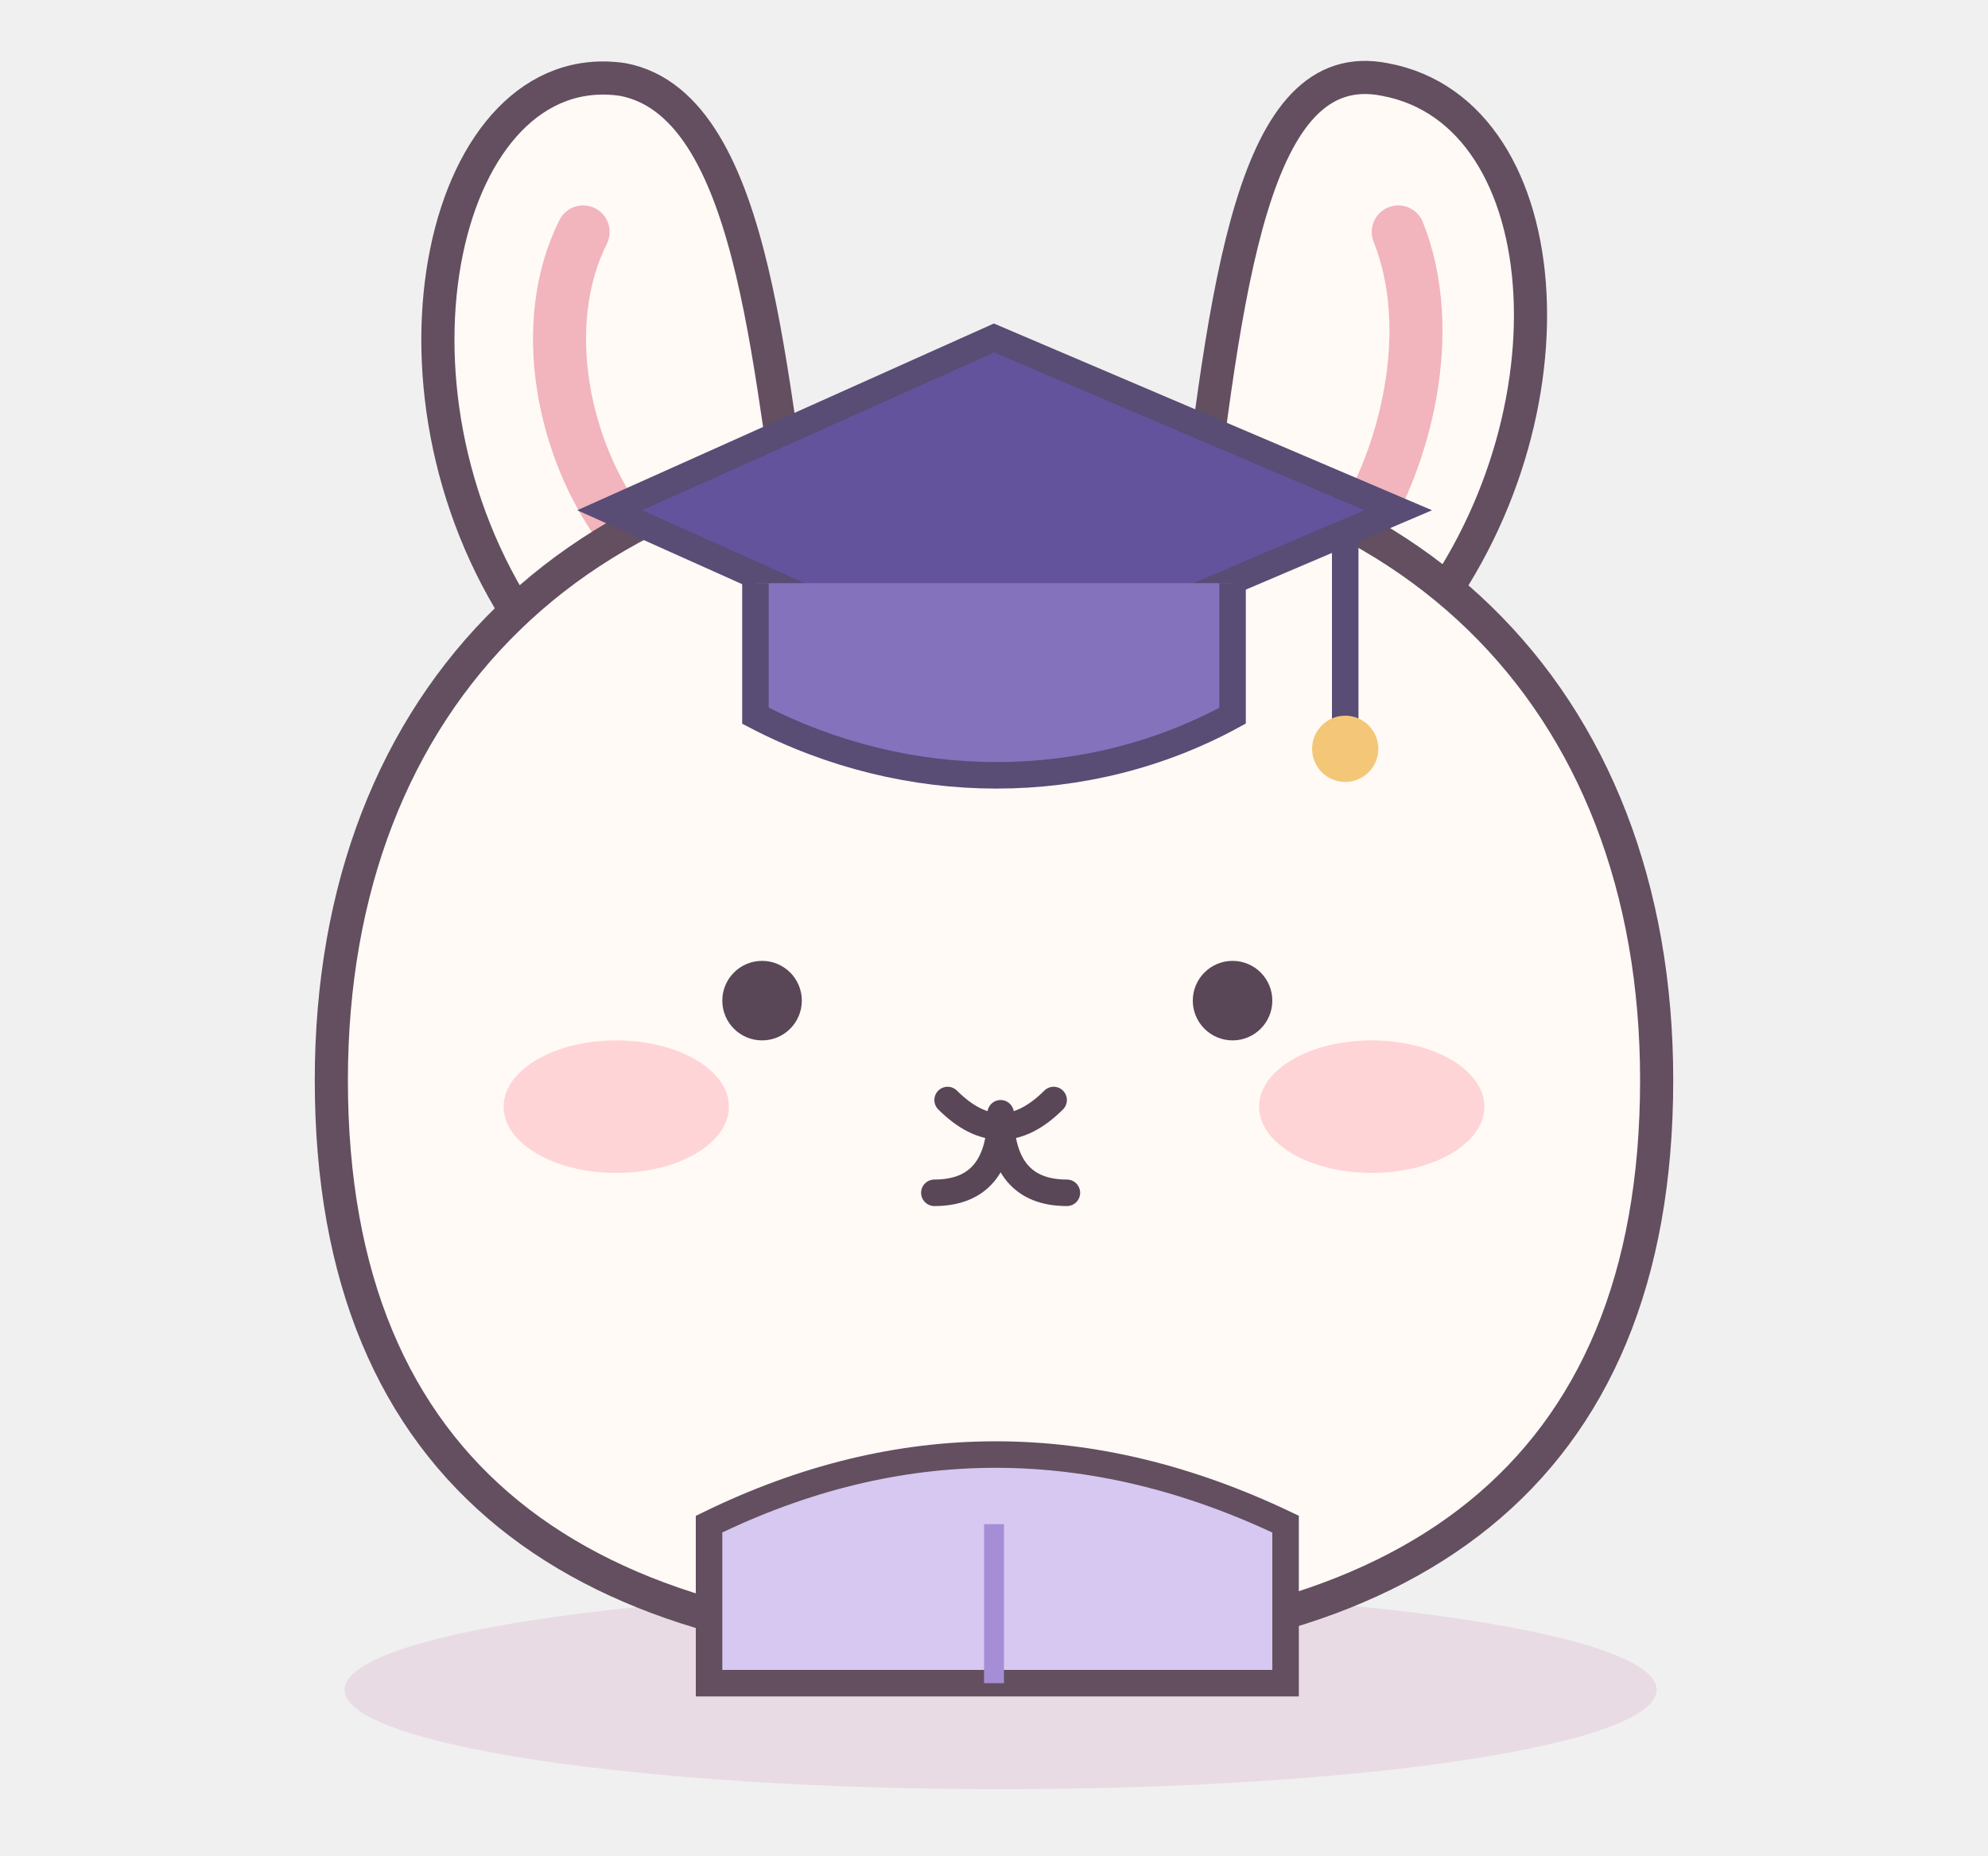
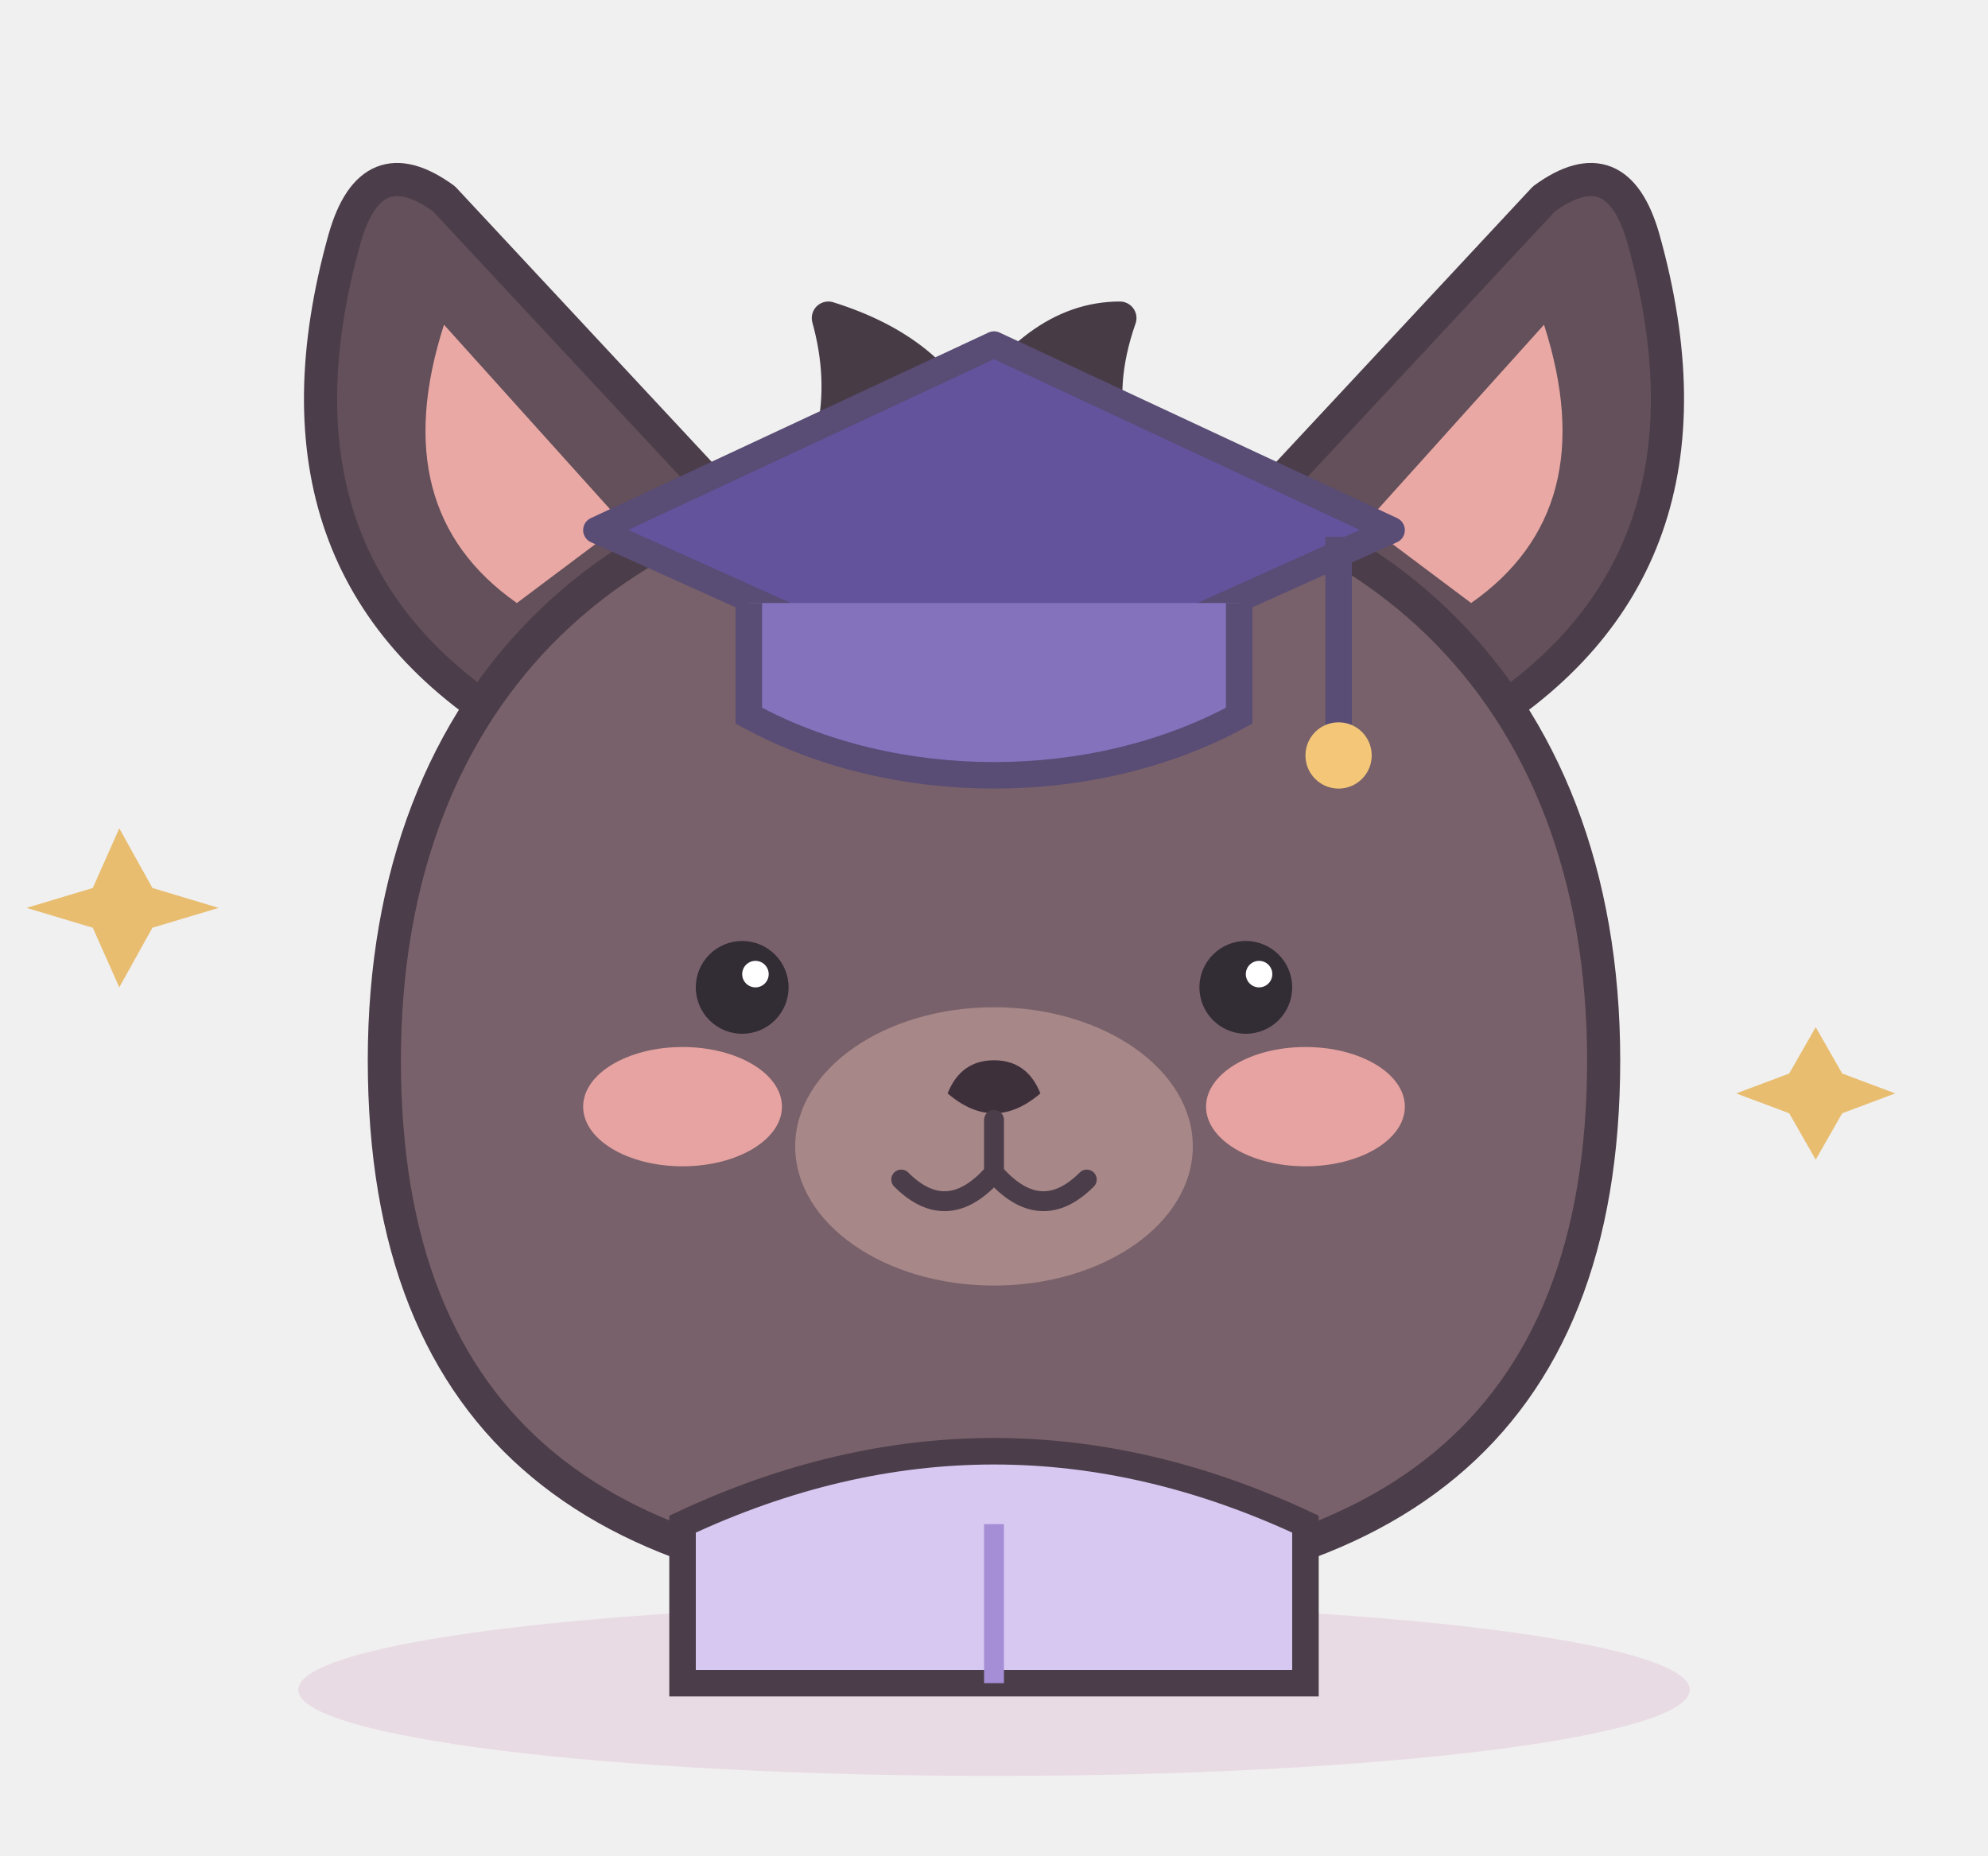
<svg xmlns="http://www.w3.org/2000/svg" viewBox="0 0 300 280" role="img" aria-labelledby="title">
-   <ellipse cx="151" cy="255" rx="99" ry="15" fill="#e9dbe3" />
-   <path d="M79 94C55 58 67 8 94 12c21 4 22 49 27 73M180 85c5-42 9-77 29-73 27 5 30 53 4 84" fill="#fffaf5" stroke="#634f60" stroke-width="5" stroke-linecap="round" />
-   <path d="M88 35c-7 14-3 33 6 45M211 35c6 15 1 34-6 45" fill="none" stroke="#f2b4bd" stroke-width="8" stroke-linecap="round" />
-   <path d="M50 163c0-58 38-96 100-96s100 38 100 96c0 60-38 86-100 86S50 223 50 163Z" fill="#fffaf5" stroke="#634f60" stroke-width="5" />
-   <ellipse cx="93" cy="167" rx="17" ry="10" fill="#ffd4d7" />
-   <ellipse cx="207" cy="167" rx="17" ry="10" fill="#ffd4d7" />
-   <circle cx="115" cy="151" r="6" fill="#594657" />
-   <circle cx="186" cy="151" r="6" fill="#594657" />
-   <path d="M143 166q8 8 16 0m-8 2q0 12-10 12m10-12q0 12 10 12" fill="none" stroke="#594657" stroke-width="4" stroke-linecap="round" />
-   <path d="M92 77 150 51l61 26-61 26Z" fill="#62539c" stroke="#594c75" stroke-width="4" />
-   <path d="M114 88v20c23 12 50 12 72 0V88" fill="#8472bd" stroke="#594c75" stroke-width="4" />
-   <path d="M203 79v32" stroke="#594c75" stroke-width="4" />
-   <circle cx="203" cy="113" r="5" fill="#f4c778" />
-   <path d="M107 230q43-21 87 0v24h-87z" fill="#d6c8f1" stroke="#634f60" stroke-width="4" />
+   <ellipse cx="150" cy="255" rx="105" ry="13" fill="#e9dbe3" />
+   <path d="M78 110 Q38 86 52 36 Q56 22 67 30 L108 74 M222 110 Q262 86 248 36 Q244 22 233 30 L192 74" fill="#63505a" stroke="#4b3d49" stroke-width="5" stroke-linejoin="round" />
+   <path d="M67 49 Q58 77 78 91 L94 79 Z M233 49 Q242 77 222 91 L206 79 Z" fill="#eaa8a4" />
+   <path d="M58 160 C58 104 94 70 150 70 S242 104 242 160 C242 216 209 240 150 240 S58 216 58 160Z" fill="#78616a" stroke="#4b3d49" stroke-width="5" />
+   <path d="M118 81 Q130 66 125 48 Q141 53 146 65 Q156 48 169 48 Q162 68 178 81" fill="#473c46" stroke="#473c46" stroke-width="5" stroke-linejoin="round" />
+   <ellipse cx="103" cy="167" rx="15" ry="9" fill="#e7a3a2" />
+   <ellipse cx="197" cy="167" rx="15" ry="9" fill="#e7a3a2" />
+   <circle cx="112" cy="149" r="7" fill="#322c35" />
+   <circle cx="188" cy="149" r="7" fill="#322c35" />
+   <circle cx="114" cy="147" r="2" fill="white" />
+   <circle cx="190" cy="147" r="2" fill="white" />
+   <ellipse cx="150" cy="173" rx="30" ry="21" fill="#a78788" />
+   <path d="M143 165 Q150 171 157 165 Q155 160 150 160 Q145 160 143 165Z" fill="#3e303b" />
+   <path d="M150 169v8m0 0q-7 8-14 1m14-1q7 8 14 1" fill="none" stroke="#4b3d49" stroke-width="3" stroke-linecap="round" />
+   <path d="M90 80 150 52 210 80 150 107Z" fill="#62539c" stroke="#594c75" stroke-width="4" stroke-linejoin="round" />
+   <path d="M113 91v17c22 12 52 12 74 0V91" fill="#8472bd" stroke="#594c75" stroke-width="4" />
+   <path d="M202 81v31" stroke="#594c75" stroke-width="4" />
+   <circle cx="202" cy="114" r="5" fill="#f4c778" />
+   <path d="M103 230q47-22 94 0v24h-94z" fill="#d6c8f1" stroke="#4b3d49" stroke-width="4" />
  <path d="M150 230v24" stroke="#a58ed5" stroke-width="3" />
+   <path d="M18 125l5 9 10 3-10 3-5 9-4-9-10-3 10-3zM274 155l4 7 8 3-8 3-4 7-4-7-8-3 8-3z" fill="#e8bd70" />
</svg>
